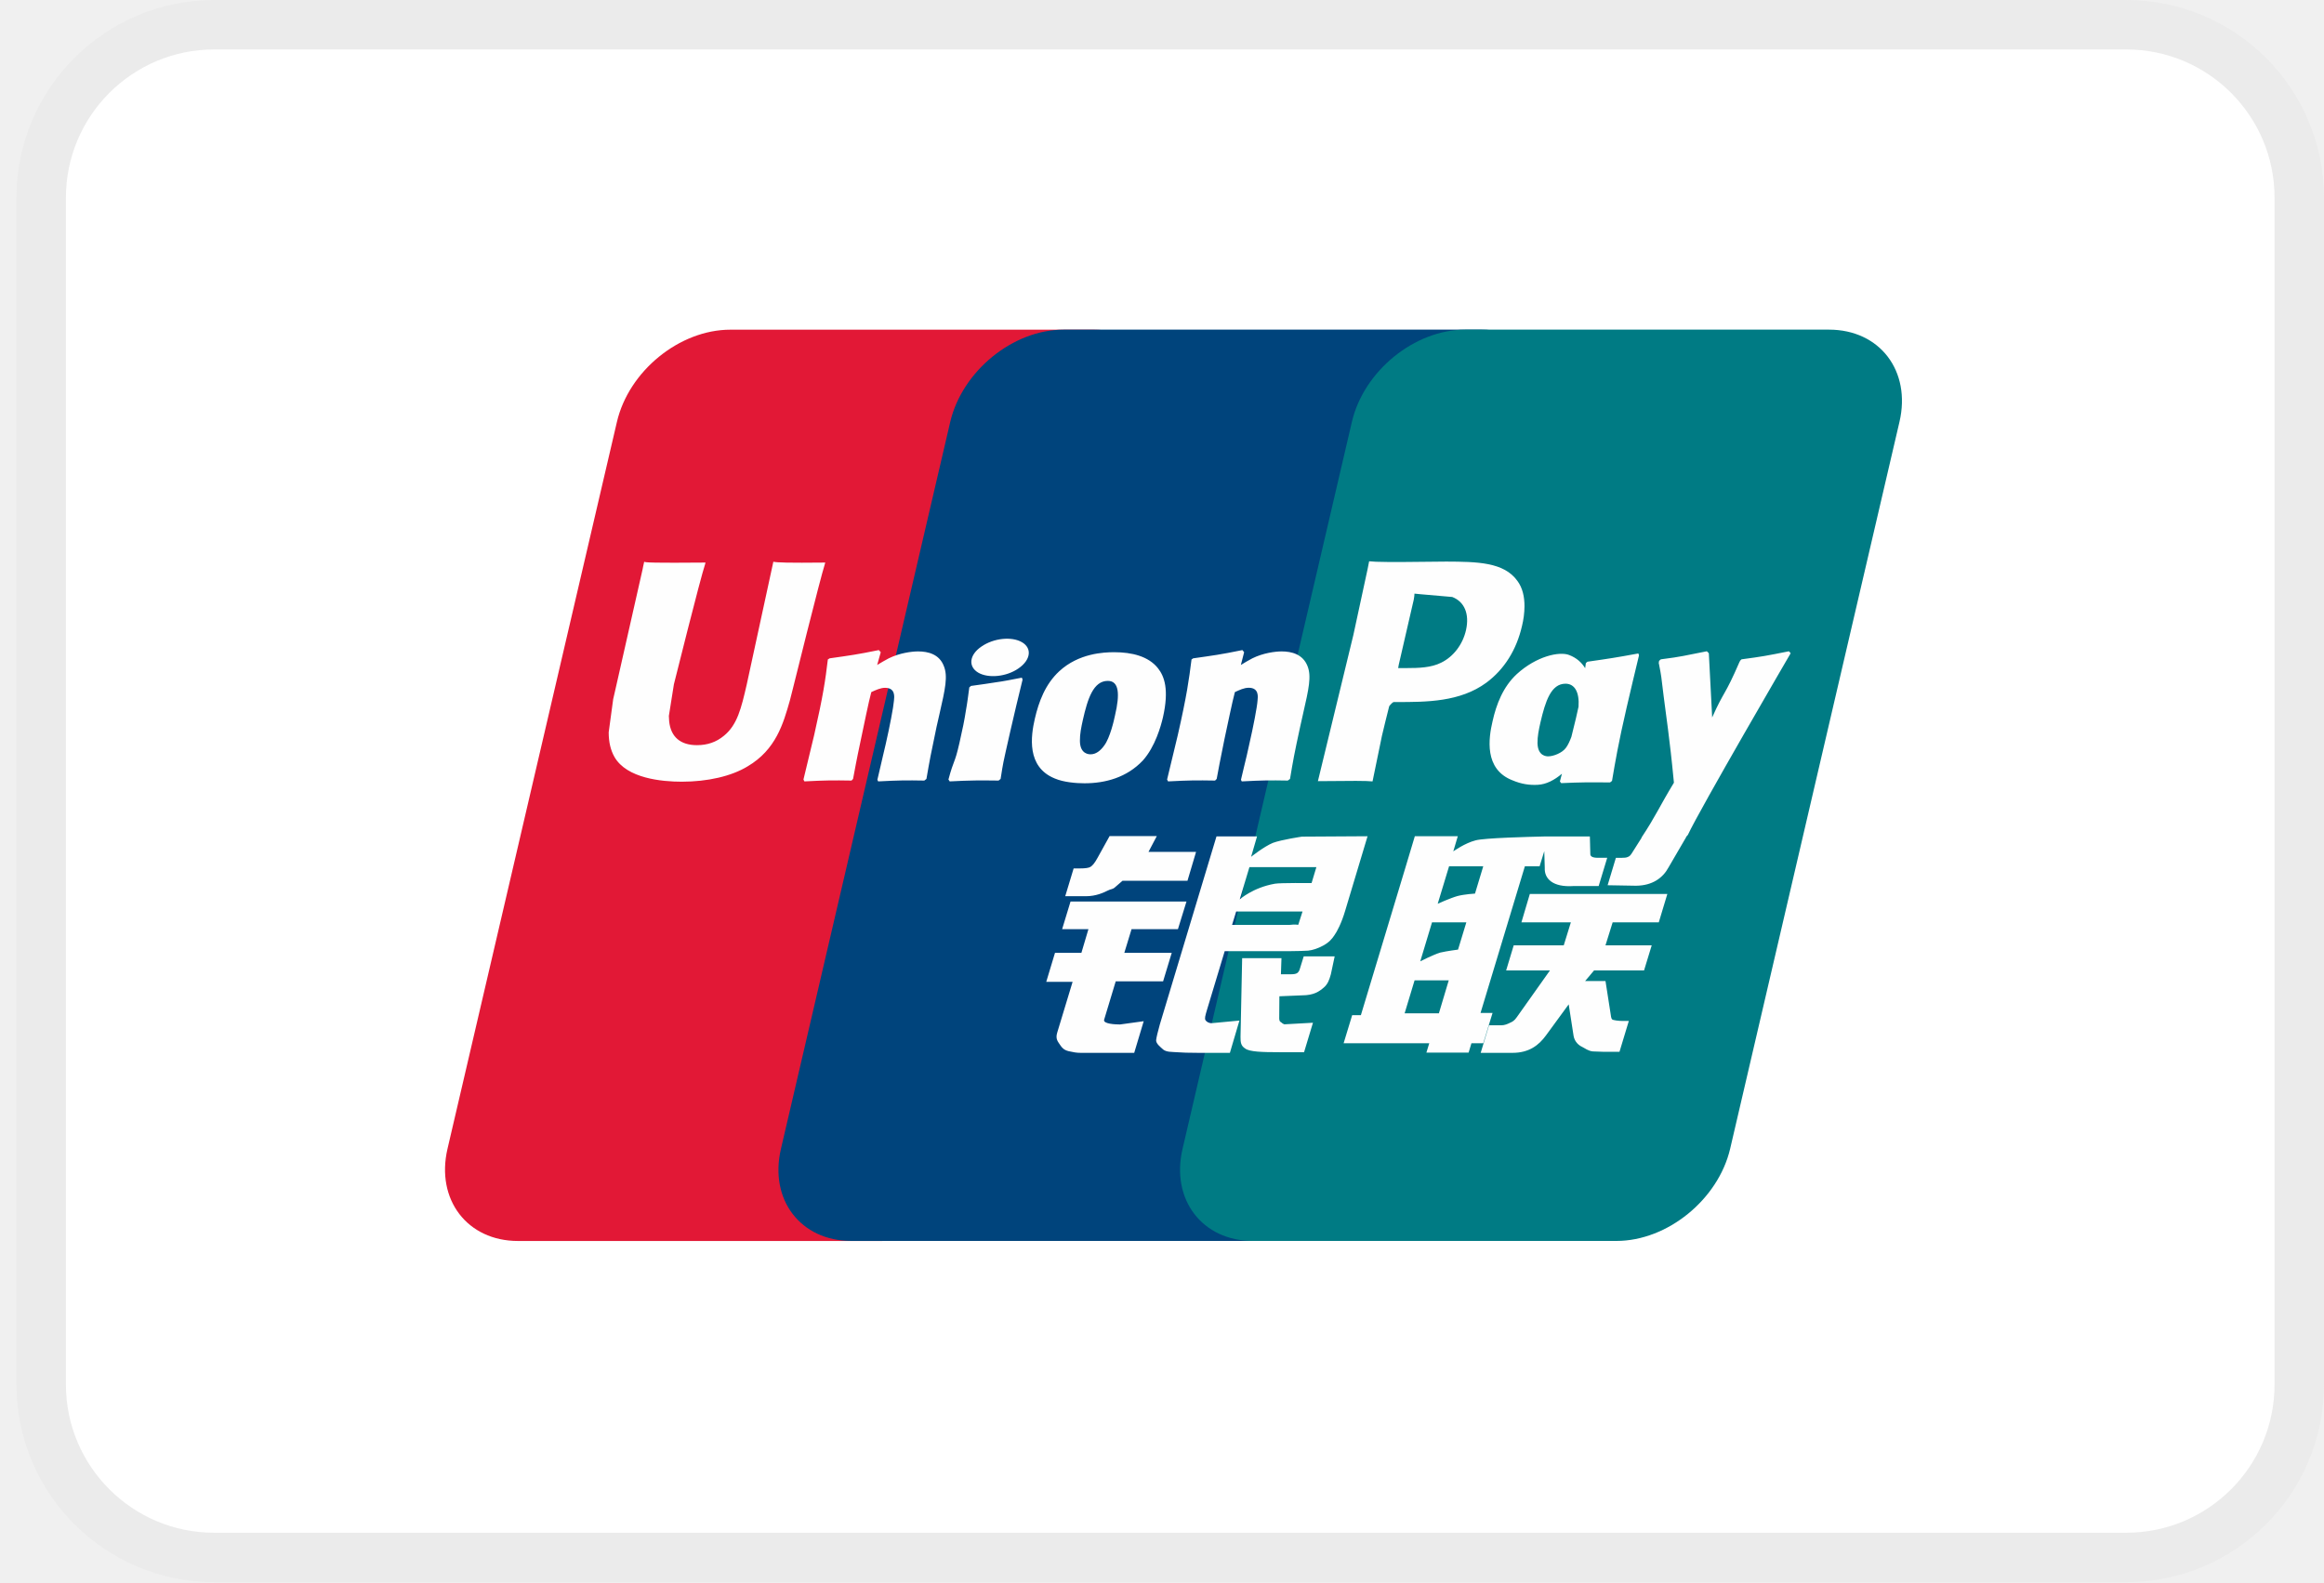
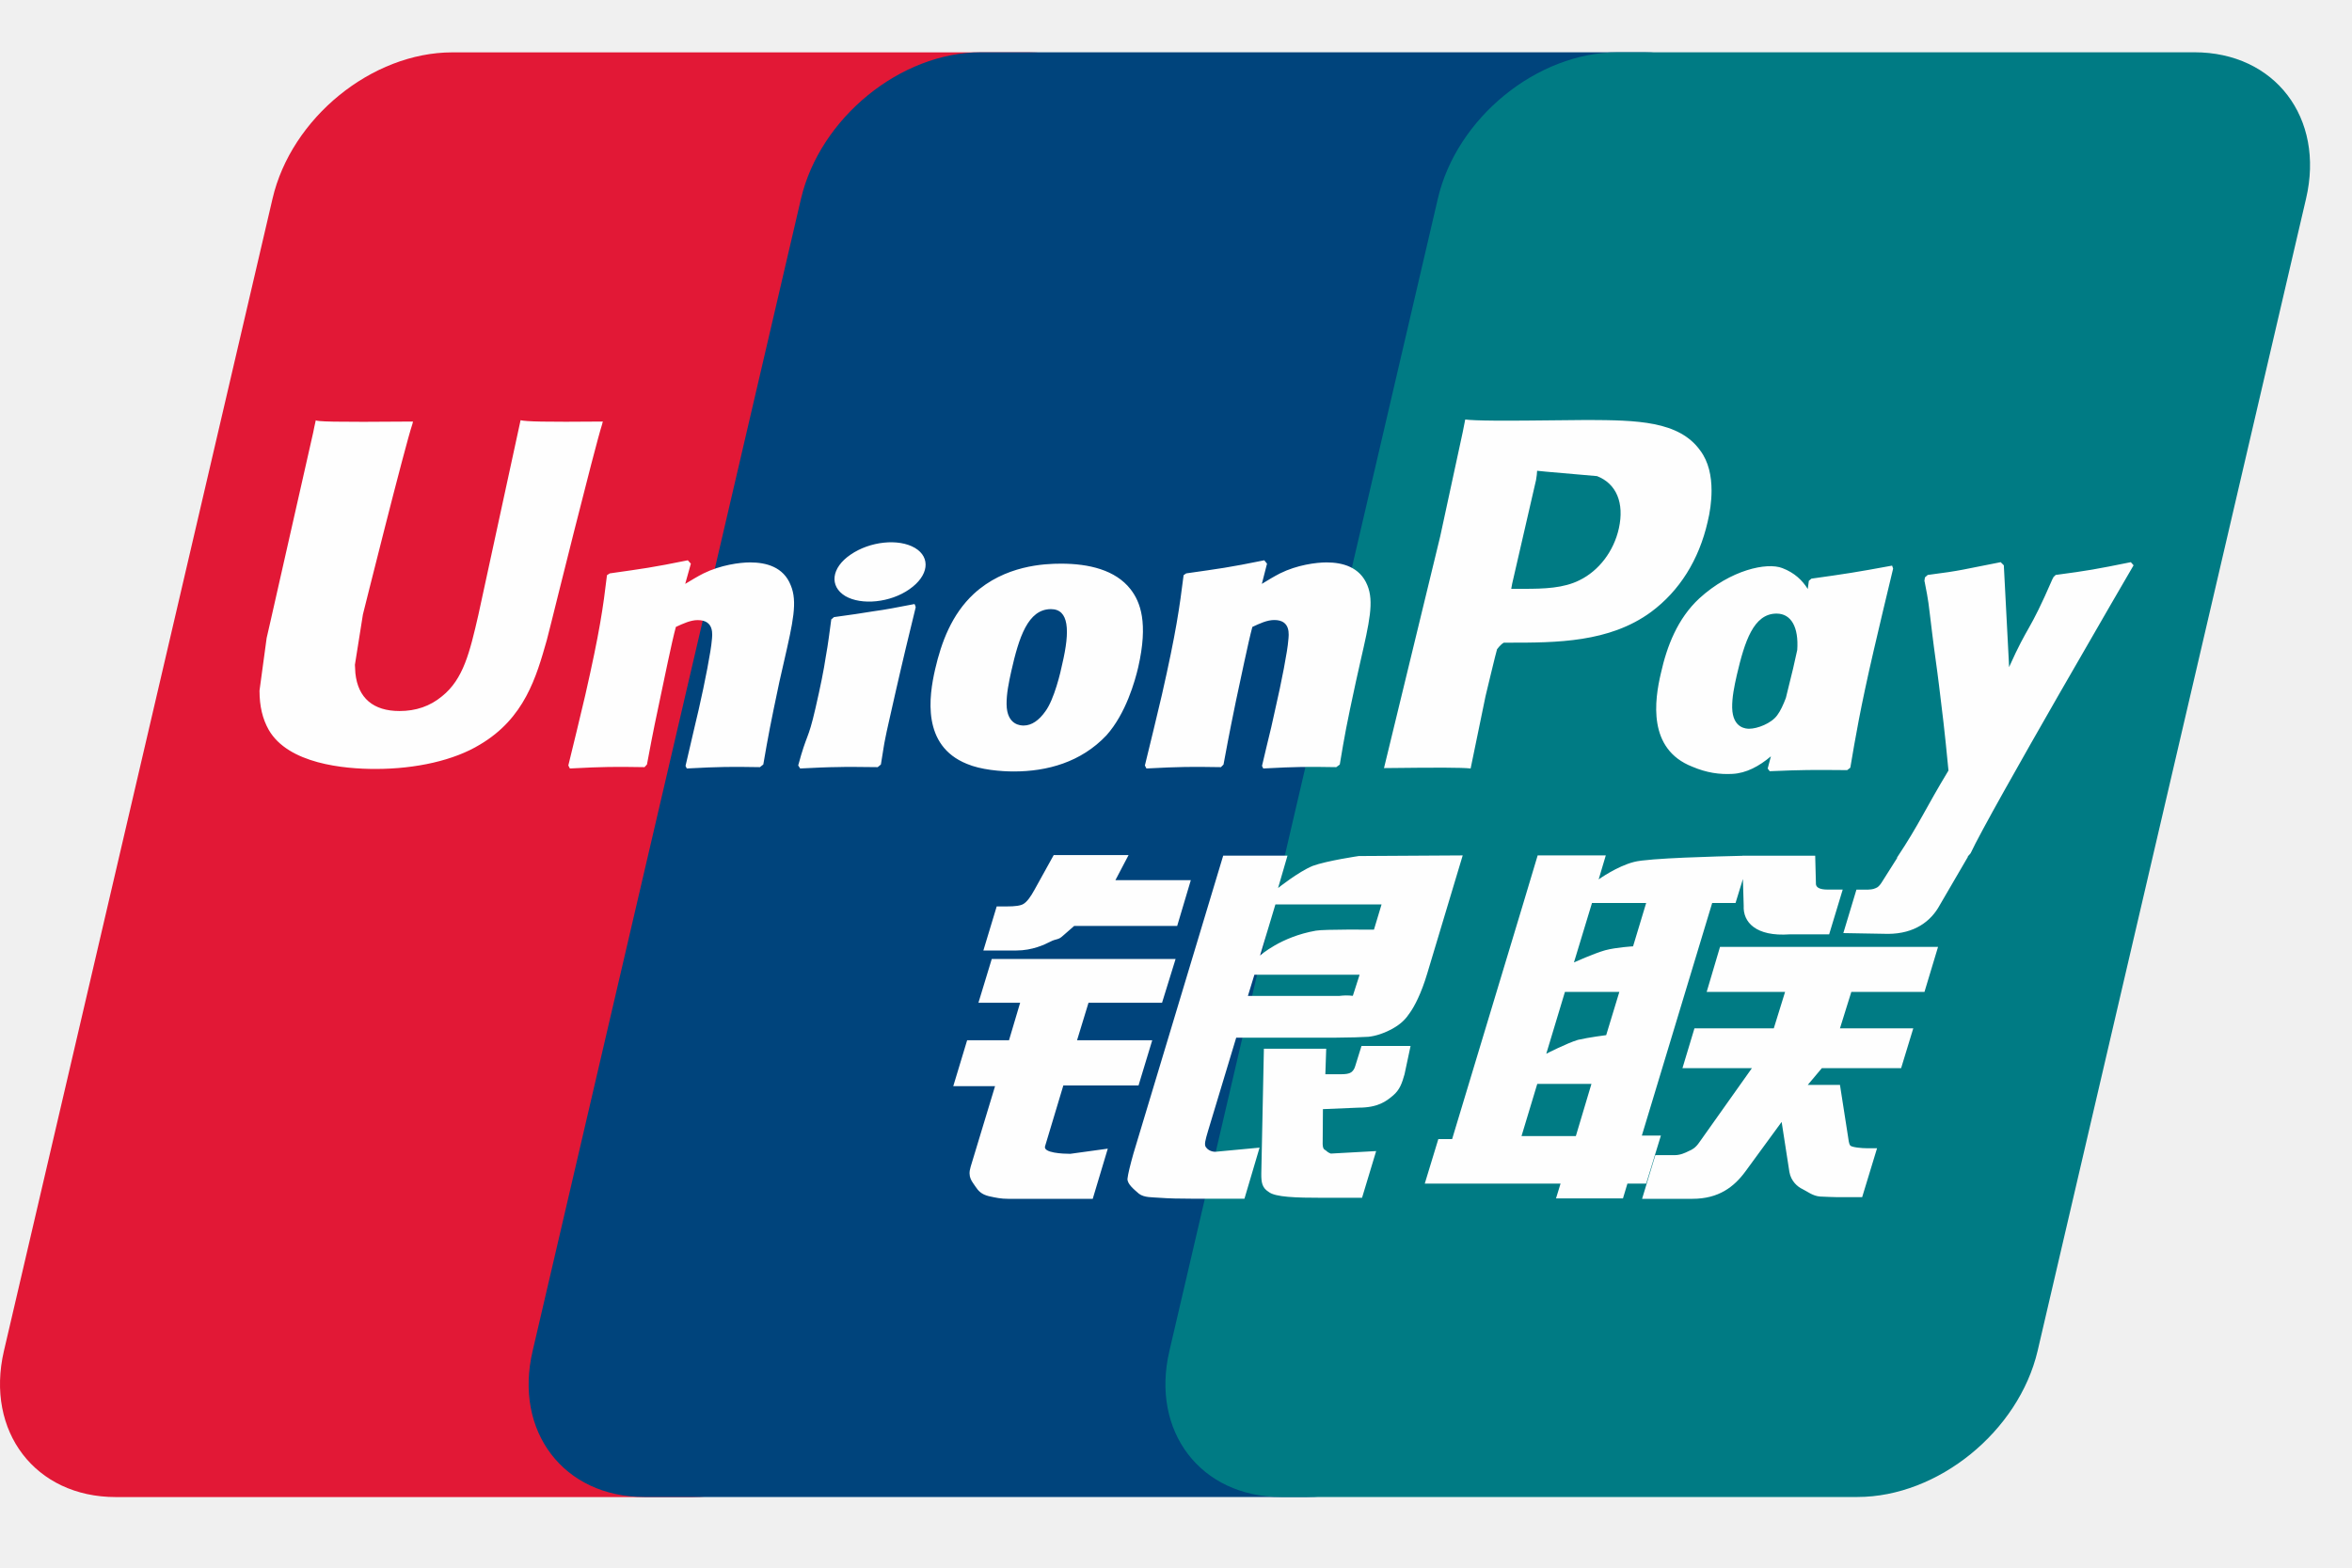
- <svg xmlns="http://www.w3.org/2000/svg" width="47" height="32" viewBox="0 0 47 32" fill="none">
-   <rect x="0.833" y="0.5" width="45.667" height="31" rx="3.5" fill="white" stroke="#EBEBEB" />
-   <path d="M14.77 6.668H22.125C23.151 6.668 23.79 7.505 23.55 8.535L20.126 23.235C19.885 24.262 18.857 25.099 17.83 25.099H10.476C9.451 25.099 8.811 24.262 9.05 23.235L12.476 8.535C12.715 7.505 13.742 6.668 14.77 6.668Z" fill="#E21836" />
-   <path d="M21.512 6.667H29.97C30.996 6.667 30.533 7.504 30.292 8.534L26.868 23.234C26.628 24.26 26.703 25.098 25.674 25.098H17.217C16.189 25.098 15.552 24.26 15.794 23.234L19.217 8.534C19.46 7.504 20.485 6.667 21.512 6.667Z" fill="#00447C" />
-   <path d="M29.634 6.667H36.989C38.017 6.667 38.655 7.504 38.414 8.534L34.99 23.234C34.749 24.26 33.72 25.098 32.692 25.098H25.341C24.313 25.098 23.675 24.26 23.916 23.234L27.34 8.534C27.579 7.504 28.606 6.667 29.634 6.667Z" fill="#007B84" />
-   <path d="M16.691 11.378C15.934 11.386 15.711 11.378 15.64 11.361C15.612 11.491 15.102 13.845 15.101 13.847C14.991 14.324 14.911 14.663 14.639 14.882C14.485 15.01 14.305 15.071 14.096 15.071C13.761 15.071 13.566 14.905 13.533 14.589L13.527 14.48C13.527 14.48 13.629 13.842 13.629 13.839C13.629 13.839 14.164 11.694 14.26 11.41C14.265 11.394 14.267 11.386 14.268 11.378C13.225 11.387 13.04 11.378 13.028 11.361C13.021 11.384 12.995 11.517 12.995 11.517L12.448 13.935L12.401 14.14L12.31 14.811C12.31 15.01 12.349 15.172 12.427 15.31C12.676 15.745 13.387 15.81 13.789 15.81C14.307 15.81 14.793 15.7 15.121 15.499C15.692 15.162 15.841 14.636 15.974 14.168L16.035 13.928C16.035 13.928 16.587 11.7 16.681 11.41C16.684 11.394 16.686 11.386 16.691 11.378ZM18.568 13.175C18.435 13.175 18.192 13.207 17.974 13.315C17.894 13.355 17.82 13.402 17.74 13.449L17.812 13.191L17.773 13.148C17.31 13.242 17.206 13.254 16.778 13.315L16.742 13.338C16.693 13.75 16.649 14.06 16.465 14.869C16.395 15.167 16.322 15.469 16.249 15.766L16.268 15.804C16.707 15.781 16.84 15.781 17.221 15.787L17.252 15.754C17.3 15.506 17.306 15.447 17.413 14.945C17.464 14.707 17.569 14.184 17.621 13.998C17.716 13.954 17.81 13.911 17.899 13.911C18.113 13.911 18.087 14.097 18.079 14.171C18.07 14.296 17.992 14.703 17.912 15.052L17.859 15.277C17.822 15.444 17.781 15.606 17.744 15.771L17.76 15.804C18.192 15.781 18.324 15.781 18.693 15.787L18.736 15.754C18.803 15.366 18.822 15.263 18.941 14.699L19 14.44C19.116 13.933 19.174 13.676 19.086 13.466C18.994 13.232 18.772 13.175 18.568 13.175ZM20.665 13.706C20.436 13.75 20.289 13.78 20.144 13.799C19.999 13.822 19.858 13.843 19.637 13.873L19.619 13.889L19.603 13.902C19.58 14.067 19.564 14.21 19.533 14.378C19.507 14.552 19.467 14.749 19.402 15.033C19.352 15.25 19.326 15.326 19.297 15.402C19.269 15.478 19.238 15.553 19.181 15.766L19.195 15.786L19.206 15.804C19.413 15.794 19.549 15.787 19.688 15.786C19.828 15.781 19.972 15.786 20.195 15.787L20.215 15.771L20.236 15.754C20.268 15.561 20.273 15.509 20.293 15.415C20.312 15.315 20.346 15.175 20.429 14.803C20.468 14.628 20.511 14.453 20.552 14.275C20.594 14.097 20.638 13.922 20.68 13.747L20.674 13.726L20.665 13.706ZM20.67 12.99C20.461 12.867 20.095 12.906 19.849 13.076C19.603 13.243 19.575 13.48 19.783 13.604C19.988 13.724 20.356 13.689 20.6 13.517C20.845 13.347 20.876 13.112 20.67 12.99ZM21.932 15.842C22.354 15.842 22.787 15.726 23.113 15.381C23.363 15.101 23.478 14.684 23.518 14.513C23.648 13.944 23.547 13.679 23.42 13.517C23.227 13.271 22.887 13.191 22.534 13.191C22.322 13.191 21.816 13.212 21.422 13.576C21.138 13.839 21.007 14.195 20.928 14.537C20.848 14.885 20.756 15.512 21.332 15.745C21.51 15.822 21.767 15.842 21.932 15.842ZM21.899 14.563C21.996 14.133 22.111 13.771 22.404 13.771C22.634 13.771 22.651 14.04 22.549 14.472C22.53 14.568 22.447 14.925 22.333 15.076C22.254 15.188 22.16 15.256 22.057 15.256C22.026 15.256 21.842 15.256 21.84 14.984C21.838 14.85 21.866 14.712 21.899 14.563ZM24.573 15.787L24.606 15.754C24.653 15.506 24.661 15.447 24.764 14.945C24.816 14.707 24.923 14.184 24.974 13.998C25.069 13.954 25.161 13.91 25.254 13.91C25.466 13.91 25.44 14.097 25.432 14.171C25.424 14.296 25.346 14.702 25.265 15.052L25.215 15.277C25.176 15.444 25.134 15.606 25.097 15.771L25.113 15.804C25.547 15.781 25.673 15.781 26.044 15.787L26.089 15.754C26.154 15.366 26.172 15.263 26.294 14.699L26.352 14.44C26.468 13.933 26.527 13.676 26.441 13.467C26.346 13.232 26.122 13.175 25.921 13.175C25.788 13.175 25.544 13.207 25.327 13.315C25.249 13.355 25.171 13.402 25.095 13.449L25.161 13.191L25.126 13.148C24.663 13.242 24.557 13.254 24.13 13.315L24.097 13.338C24.045 13.75 24.003 14.06 23.819 14.869C23.749 15.167 23.676 15.469 23.603 15.766L23.623 15.804C24.062 15.781 24.193 15.781 24.573 15.787ZM27.758 15.804C27.785 15.671 27.947 14.882 27.948 14.882C27.948 14.882 28.086 14.304 28.095 14.283C28.095 14.283 28.138 14.223 28.181 14.199H28.245C28.847 14.199 29.527 14.199 30.06 13.807C30.423 13.538 30.671 13.141 30.781 12.658C30.81 12.54 30.831 12.399 30.831 12.259C30.831 12.074 30.794 11.891 30.687 11.748C30.415 11.368 29.874 11.361 29.249 11.358C29.247 11.358 28.941 11.361 28.941 11.361C28.142 11.371 27.821 11.368 27.689 11.352C27.678 11.41 27.657 11.514 27.657 11.514C27.657 11.514 27.37 12.841 27.37 12.843C27.37 12.843 26.685 15.666 26.653 15.799C27.351 15.791 27.637 15.791 27.758 15.804ZM28.288 13.445C28.288 13.445 28.593 12.121 28.592 12.126L28.602 12.058L28.606 12.006L28.727 12.018C28.727 12.018 29.356 12.072 29.37 12.074C29.618 12.17 29.72 12.417 29.649 12.74C29.584 13.034 29.393 13.282 29.147 13.402C28.945 13.504 28.697 13.512 28.441 13.512H28.276L28.288 13.445ZM30.185 14.588C30.104 14.931 30.012 15.557 30.585 15.781C30.768 15.859 30.932 15.882 31.098 15.873C31.274 15.864 31.437 15.776 31.588 15.649C31.575 15.701 31.561 15.753 31.547 15.805L31.573 15.839C31.986 15.821 32.114 15.821 32.561 15.825L32.601 15.794C32.666 15.41 32.728 15.038 32.898 14.304C32.98 13.953 33.062 13.604 33.147 13.254L33.134 13.216C32.673 13.301 32.549 13.32 32.105 13.383L32.072 13.41C32.067 13.446 32.063 13.48 32.058 13.514C31.989 13.403 31.889 13.307 31.735 13.248C31.538 13.17 31.074 13.27 30.676 13.633C30.396 13.892 30.261 14.247 30.185 14.588ZM31.154 14.609C31.253 14.186 31.366 13.828 31.66 13.828C31.846 13.828 31.944 13.999 31.924 14.292C31.908 14.365 31.891 14.442 31.871 14.529C31.841 14.655 31.809 14.779 31.779 14.904C31.747 14.989 31.71 15.07 31.67 15.123C31.594 15.23 31.414 15.297 31.311 15.297C31.281 15.297 31.1 15.297 31.094 15.03C31.092 14.896 31.12 14.759 31.154 14.609ZM36.214 13.212L36.179 13.172C35.722 13.264 35.639 13.279 35.22 13.335L35.189 13.366C35.188 13.371 35.187 13.379 35.184 13.386L35.183 13.379C34.871 14.1 34.88 13.944 34.626 14.511C34.624 14.485 34.624 14.469 34.623 14.442L34.559 13.212L34.519 13.172C34.041 13.264 34.03 13.279 33.588 13.335L33.553 13.366C33.549 13.381 33.549 13.397 33.546 13.415L33.549 13.421C33.604 13.703 33.591 13.64 33.646 14.085C33.672 14.304 33.706 14.524 33.732 14.74C33.776 15.101 33.8 15.279 33.853 15.83C33.555 16.322 33.484 16.508 33.197 16.94L33.199 16.945L32.997 17.264C32.974 17.298 32.953 17.321 32.923 17.331C32.891 17.347 32.849 17.35 32.791 17.35H32.679L32.512 17.904L33.084 17.914C33.419 17.912 33.63 17.755 33.743 17.545L34.102 16.929H34.097L34.135 16.886C34.376 16.366 36.214 13.212 36.214 13.212ZM30.185 20.487H29.942L30.839 17.52H31.137L31.231 17.215L31.241 17.554C31.23 17.765 31.395 17.951 31.829 17.92H32.331L32.504 17.349H32.315C32.206 17.349 32.156 17.321 32.162 17.262L32.153 16.917H31.223V16.918C30.923 16.925 30.025 16.947 29.843 16.996C29.623 17.052 29.391 17.219 29.391 17.219L29.482 16.913H28.613L28.431 17.52L27.522 20.532H27.346L27.173 21.1H28.905L28.847 21.289H29.701L29.758 21.1H29.997L30.185 20.487ZM29.474 18.123C29.335 18.162 29.076 18.278 29.076 18.278L29.306 17.52H29.997L29.83 18.073C29.83 18.073 29.617 18.085 29.474 18.123ZM29.487 19.206C29.487 19.206 29.27 19.233 29.127 19.266C28.987 19.308 28.723 19.443 28.723 19.443L28.961 18.654H29.655L29.487 19.206ZM29.1 20.494H28.407L28.608 19.828H29.299L29.1 20.494ZM30.769 18.654H31.769L31.625 19.119H30.613L30.46 19.627H31.346L30.676 20.572C30.629 20.641 30.587 20.666 30.54 20.685C30.493 20.709 30.431 20.737 30.36 20.737H30.114L29.945 21.294H30.588C30.922 21.294 31.119 21.142 31.265 20.942L31.725 20.313L31.824 20.952C31.845 21.072 31.931 21.142 31.989 21.169C32.054 21.201 32.12 21.257 32.214 21.265C32.315 21.269 32.388 21.273 32.436 21.273H32.752L32.941 20.649H32.817C32.745 20.649 32.622 20.637 32.601 20.615C32.58 20.588 32.58 20.546 32.569 20.482L32.469 19.841H32.058L32.238 19.627H33.249L33.404 19.119H32.469L32.614 18.654H33.547L33.72 18.08H30.939L30.769 18.654ZM22.33 20.623L22.564 19.848H23.522L23.697 19.271H22.738L22.884 18.793H23.822L23.995 18.234H21.65L21.48 18.793H22.012L21.87 19.271H21.336L21.159 19.858H21.692L21.381 20.884C21.339 21.02 21.401 21.072 21.44 21.135C21.48 21.196 21.52 21.237 21.611 21.26C21.705 21.281 21.769 21.294 21.857 21.294H22.938L23.13 20.654L22.651 20.72C22.558 20.72 22.302 20.709 22.33 20.623ZM22.44 16.91L22.197 17.349C22.145 17.444 22.099 17.504 22.056 17.531C22.019 17.555 21.946 17.564 21.839 17.564H21.713L21.543 18.126H21.964C22.166 18.126 22.322 18.052 22.396 18.015C22.476 17.972 22.497 17.996 22.559 17.937L22.701 17.814H24.015L24.189 17.229H23.227L23.395 16.91H22.44ZM24.381 20.635C24.358 20.602 24.374 20.546 24.409 20.427L24.768 19.238H26.046C26.232 19.236 26.366 19.233 26.454 19.227C26.548 19.217 26.65 19.184 26.761 19.124C26.876 19.061 26.935 18.994 26.985 18.918C27.04 18.841 27.129 18.675 27.205 18.418L27.657 16.913L26.331 16.921C26.331 16.921 25.922 16.981 25.743 17.047C25.561 17.122 25.302 17.329 25.302 17.329L25.422 16.916H24.602L23.456 20.72C23.415 20.868 23.388 20.975 23.381 21.039C23.379 21.109 23.469 21.177 23.527 21.229C23.596 21.281 23.697 21.273 23.794 21.281C23.897 21.289 24.042 21.294 24.243 21.294H24.873L25.066 20.641L24.503 20.694C24.442 20.694 24.399 20.662 24.381 20.635ZM25 18.435H26.342L26.256 18.703C26.244 18.709 26.216 18.689 26.079 18.706H24.917L25 18.435ZM25.268 17.538H26.622L26.525 17.86C26.525 17.86 25.887 17.854 25.785 17.873C25.335 17.951 25.072 18.191 25.072 18.191L25.268 17.538ZM26.287 19.598C26.276 19.638 26.258 19.663 26.233 19.681C26.206 19.699 26.162 19.705 26.096 19.705H25.905L25.916 19.379H25.121L25.088 20.971C25.087 21.086 25.098 21.153 25.182 21.206C25.266 21.273 25.525 21.281 25.874 21.281H26.373L26.553 20.685L26.119 20.709L25.974 20.717C25.955 20.709 25.936 20.701 25.915 20.68C25.896 20.662 25.866 20.673 25.871 20.558L25.874 20.15L26.329 20.131C26.575 20.131 26.68 20.051 26.77 19.975C26.855 19.902 26.883 19.818 26.915 19.705L26.992 19.343H26.366L26.287 19.598Z" fill="#FEFEFE" />
+ <svg xmlns="http://www.w3.org/2000/svg" width="30" height="20" viewBox="0 0 30 20" fill="none">
+   <path d="M5.77 0.668H13.125C14.151 0.668 14.79 1.505 14.55 2.535L11.126 17.235C10.885 18.262 9.857 19.099 8.83 19.099H1.476C0.451 19.099 -0.189 18.262 0.05 17.235L3.476 2.535C3.715 1.505 4.743 0.668 5.77 0.668Z" fill="#E21836" />
+   <path d="M12.512 0.667H20.97C21.996 0.667 21.533 1.504 21.292 2.534L17.868 17.234C17.628 18.26 17.703 19.098 16.674 19.098H8.217C7.189 19.098 6.552 18.26 6.794 17.234L10.217 2.534C10.46 1.504 11.485 0.667 12.512 0.667Z" fill="#00447C" />
+   <path d="M20.634 0.667H27.989C29.017 0.667 29.655 1.504 29.414 2.534L25.99 17.234C25.749 18.26 24.72 19.098 23.692 19.098H16.341C15.313 19.098 14.675 18.26 14.916 17.234L18.34 2.534C18.579 1.504 19.606 0.667 20.634 0.667Z" fill="#007B84" />
+   <path d="M7.691 5.378C6.934 5.385 6.711 5.378 6.64 5.361C6.612 5.491 6.102 7.845 6.101 7.847C5.991 8.324 5.911 8.663 5.639 8.882C5.485 9.01 5.305 9.071 5.096 9.071C4.761 9.071 4.566 8.905 4.533 8.589L4.527 8.481C4.527 8.481 4.629 7.843 4.629 7.839C4.629 7.839 5.164 5.694 5.26 5.41C5.265 5.394 5.267 5.385 5.268 5.378C4.225 5.387 4.041 5.378 4.028 5.361C4.021 5.384 3.995 5.517 3.995 5.517L3.448 7.935L3.401 8.14L3.31 8.811C3.31 9.01 3.349 9.172 3.427 9.31C3.676 9.745 4.387 9.81 4.789 9.81C5.307 9.81 5.793 9.7 6.122 9.499C6.692 9.162 6.841 8.636 6.974 8.168L7.035 7.928C7.035 7.928 7.587 5.7 7.681 5.41C7.684 5.394 7.686 5.385 7.691 5.378ZM9.568 7.175C9.435 7.175 9.192 7.208 8.974 7.315C8.894 7.355 8.819 7.402 8.74 7.449L8.812 7.191L8.773 7.148C8.31 7.242 8.206 7.254 7.778 7.315L7.742 7.338C7.693 7.75 7.649 8.06 7.465 8.869C7.395 9.167 7.322 9.468 7.249 9.766L7.269 9.804C7.707 9.781 7.84 9.781 8.221 9.787L8.252 9.753C8.3 9.506 8.306 9.447 8.413 8.945C8.464 8.707 8.569 8.184 8.621 7.998C8.716 7.954 8.81 7.911 8.899 7.911C9.113 7.911 9.087 8.097 9.079 8.171C9.07 8.296 8.992 8.703 8.912 9.052L8.859 9.277C8.822 9.444 8.781 9.606 8.744 9.771L8.76 9.804C9.192 9.781 9.324 9.781 9.693 9.787L9.736 9.753C9.803 9.366 9.822 9.263 9.941 8.699L10 8.44C10.116 7.933 10.174 7.676 10.086 7.467C9.994 7.232 9.772 7.175 9.568 7.175ZM11.665 7.706C11.436 7.75 11.289 7.779 11.144 7.798C10.999 7.822 10.858 7.843 10.637 7.873L10.619 7.889L10.603 7.902C10.58 8.067 10.564 8.21 10.533 8.378C10.507 8.552 10.467 8.749 10.402 9.033C10.352 9.25 10.326 9.326 10.297 9.402C10.269 9.478 10.238 9.553 10.181 9.766L10.195 9.786L10.206 9.804C10.413 9.794 10.549 9.787 10.688 9.786C10.828 9.781 10.972 9.786 11.195 9.787L11.215 9.771L11.236 9.753C11.268 9.561 11.273 9.509 11.293 9.415C11.312 9.314 11.346 9.175 11.429 8.803C11.468 8.628 11.511 8.453 11.552 8.275C11.594 8.097 11.638 7.922 11.68 7.747L11.674 7.726L11.665 7.706ZM11.67 6.99C11.461 6.867 11.095 6.906 10.849 7.076C10.603 7.243 10.575 7.48 10.783 7.605C10.988 7.724 11.356 7.689 11.6 7.517C11.845 7.347 11.876 7.112 11.67 6.99ZM12.932 9.842C13.354 9.842 13.787 9.726 14.113 9.381C14.363 9.101 14.478 8.684 14.518 8.513C14.648 7.944 14.546 7.679 14.42 7.517C14.227 7.27 13.887 7.191 13.534 7.191C13.322 7.191 12.816 7.212 12.421 7.576C12.138 7.839 12.007 8.195 11.928 8.537C11.848 8.885 11.756 9.512 12.332 9.745C12.51 9.821 12.767 9.842 12.932 9.842ZM12.899 8.563C12.996 8.133 13.111 7.771 13.405 7.771C13.634 7.771 13.651 8.04 13.549 8.472C13.53 8.568 13.447 8.924 13.333 9.076C13.254 9.188 13.16 9.256 13.057 9.256C13.026 9.256 12.842 9.256 12.839 8.984C12.838 8.85 12.866 8.712 12.899 8.563ZM15.573 9.787L15.606 9.754C15.653 9.506 15.661 9.447 15.764 8.945C15.816 8.707 15.923 8.184 15.974 7.998C16.069 7.954 16.161 7.91 16.254 7.91C16.466 7.91 16.44 8.097 16.432 8.171C16.424 8.296 16.346 8.702 16.265 9.052L16.215 9.277C16.176 9.444 16.134 9.606 16.097 9.771L16.113 9.804C16.547 9.781 16.673 9.781 17.044 9.787L17.089 9.754C17.154 9.366 17.172 9.263 17.294 8.699L17.352 8.44C17.468 7.933 17.527 7.676 17.441 7.467C17.346 7.232 17.122 7.175 16.921 7.175C16.788 7.175 16.544 7.207 16.327 7.315C16.249 7.355 16.171 7.402 16.095 7.449L16.161 7.191L16.126 7.148C15.663 7.242 15.557 7.254 15.13 7.315L15.097 7.338C15.045 7.75 15.003 8.06 14.819 8.869C14.749 9.167 14.676 9.469 14.603 9.766L14.623 9.804C15.062 9.781 15.193 9.781 15.573 9.787ZM18.758 9.804C18.785 9.671 18.947 8.882 18.948 8.882C18.948 8.882 19.086 8.304 19.095 8.283C19.095 8.283 19.138 8.223 19.181 8.199H19.245C19.847 8.199 20.527 8.199 21.06 7.807C21.423 7.538 21.671 7.141 21.781 6.658C21.81 6.54 21.831 6.399 21.831 6.259C21.831 6.074 21.794 5.891 21.687 5.748C21.415 5.368 20.874 5.361 20.249 5.358C20.247 5.358 19.941 5.361 19.941 5.361C19.142 5.371 18.821 5.368 18.689 5.352C18.678 5.41 18.657 5.514 18.657 5.514C18.657 5.514 18.37 6.841 18.37 6.843C18.37 6.843 17.685 9.666 17.653 9.799C18.351 9.791 18.637 9.791 18.758 9.804ZM19.288 7.446C19.288 7.446 19.593 6.121 19.592 6.126L19.602 6.058L19.606 6.006L19.727 6.018C19.727 6.018 20.356 6.072 20.37 6.074C20.618 6.17 20.72 6.417 20.649 6.74C20.584 7.034 20.393 7.282 20.147 7.402C19.945 7.504 19.697 7.512 19.441 7.512H19.276L19.288 7.446ZM21.185 8.588C21.104 8.931 21.012 9.557 21.585 9.781C21.768 9.859 21.932 9.882 22.098 9.873C22.274 9.864 22.437 9.776 22.588 9.649C22.575 9.701 22.561 9.753 22.547 9.805L22.573 9.839C22.986 9.821 23.114 9.821 23.561 9.825L23.601 9.794C23.666 9.41 23.728 9.038 23.898 8.304C23.98 7.953 24.062 7.604 24.147 7.254L24.134 7.216C23.673 7.301 23.549 7.32 23.105 7.382L23.072 7.41C23.067 7.446 23.063 7.48 23.058 7.514C22.989 7.403 22.889 7.307 22.735 7.248C22.538 7.17 22.074 7.27 21.676 7.633C21.396 7.892 21.261 8.247 21.185 8.588ZM22.154 8.609C22.253 8.186 22.366 7.828 22.66 7.828C22.846 7.828 22.944 7.999 22.924 8.292C22.908 8.365 22.891 8.442 22.871 8.529C22.841 8.654 22.809 8.779 22.779 8.904C22.747 8.989 22.71 9.07 22.67 9.123C22.594 9.23 22.414 9.297 22.311 9.297C22.281 9.297 22.1 9.297 22.094 9.029C22.092 8.896 22.12 8.759 22.154 8.609ZM27.214 7.212L27.179 7.172C26.722 7.264 26.64 7.279 26.22 7.335L26.189 7.366C26.188 7.371 26.186 7.379 26.184 7.386L26.183 7.379C25.871 8.099 25.88 7.944 25.626 8.511C25.624 8.485 25.624 8.469 25.623 8.442L25.559 7.212L25.519 7.172C25.041 7.264 25.03 7.279 24.588 7.335L24.553 7.366C24.549 7.381 24.549 7.397 24.546 7.415L24.549 7.421C24.604 7.703 24.591 7.64 24.646 8.086C24.672 8.304 24.706 8.524 24.732 8.74C24.776 9.101 24.8 9.279 24.853 9.83C24.555 10.322 24.484 10.508 24.197 10.94L24.199 10.945L23.997 11.264C23.974 11.298 23.953 11.321 23.923 11.331C23.891 11.347 23.849 11.35 23.791 11.35H23.679L23.512 11.904L24.084 11.914C24.419 11.912 24.63 11.755 24.743 11.545L25.102 10.929H25.097L25.135 10.886C25.376 10.366 27.214 7.212 27.214 7.212ZM21.185 14.487H20.942L21.839 11.52H22.137L22.231 11.214L22.241 11.554C22.23 11.764 22.395 11.951 22.829 11.92H23.331L23.504 11.349H23.315C23.206 11.349 23.156 11.321 23.162 11.262L23.153 10.917H22.223V10.918C21.923 10.925 21.025 10.947 20.843 10.996C20.623 11.052 20.391 11.219 20.391 11.219L20.482 10.913H19.613L19.431 11.52L18.522 14.532H18.346L18.173 15.1H19.905L19.847 15.289H20.701L20.758 15.1H20.997L21.185 14.487ZM20.474 12.123C20.335 12.162 20.076 12.278 20.076 12.278L20.306 11.52H20.997L20.83 12.073C20.83 12.073 20.617 12.085 20.474 12.123ZM20.487 13.206C20.487 13.206 20.27 13.233 20.127 13.266C19.987 13.308 19.723 13.443 19.723 13.443L19.961 12.654H20.655L20.487 13.206ZM20.1 14.494H19.407L19.608 13.828H20.299L20.1 14.494ZM21.769 12.654H22.769L22.625 13.119H21.613L21.46 13.627H22.346L21.676 14.572C21.629 14.641 21.587 14.666 21.54 14.685C21.493 14.709 21.431 14.737 21.36 14.737H21.114L20.945 15.294H21.588C21.922 15.294 22.119 15.142 22.265 14.942L22.725 14.313L22.824 14.952C22.845 15.072 22.931 15.142 22.989 15.169C23.054 15.201 23.12 15.257 23.214 15.265C23.315 15.269 23.388 15.273 23.436 15.273H23.752L23.942 14.649H23.817C23.745 14.649 23.622 14.637 23.601 14.615C23.58 14.588 23.58 14.546 23.569 14.482L23.469 13.841H23.058L23.238 13.627H24.249L24.404 13.119H23.469L23.614 12.654H24.547L24.72 12.08H21.939L21.769 12.654ZM13.33 14.623L13.563 13.848H14.522L14.697 13.271H13.738L13.884 12.793H14.822L14.995 12.234H12.65L12.48 12.793H13.012L12.87 13.271H12.336L12.159 13.857H12.692L12.381 14.884C12.339 15.02 12.4 15.072 12.44 15.135C12.48 15.196 12.52 15.237 12.611 15.26C12.705 15.281 12.769 15.294 12.857 15.294H13.938L14.13 14.654L13.651 14.72C13.559 14.72 13.302 14.709 13.33 14.623ZM13.44 10.909L13.197 11.348C13.145 11.444 13.099 11.504 13.056 11.531C13.019 11.555 12.946 11.564 12.839 11.564H12.713L12.543 12.126H12.964C13.166 12.126 13.322 12.052 13.396 12.014C13.476 11.972 13.497 11.996 13.559 11.937L13.701 11.813H15.015L15.189 11.229H14.227L14.395 10.909H13.44ZM15.381 14.635C15.358 14.602 15.374 14.546 15.409 14.427L15.768 13.238H17.046C17.232 13.236 17.366 13.233 17.454 13.227C17.548 13.217 17.65 13.184 17.761 13.124C17.876 13.06 17.935 12.994 17.985 12.918C18.04 12.841 18.129 12.675 18.205 12.418L18.657 10.913L17.331 10.921C17.331 10.921 16.922 10.981 16.743 11.047C16.561 11.122 16.302 11.329 16.302 11.329L16.422 10.916H15.602L14.456 14.72C14.415 14.868 14.388 14.975 14.381 15.039C14.379 15.109 14.469 15.177 14.527 15.229C14.596 15.281 14.697 15.273 14.794 15.281C14.897 15.289 15.042 15.293 15.243 15.293H15.873L16.066 14.641L15.502 14.694C15.442 14.694 15.399 14.662 15.381 14.635ZM16 12.435H17.342L17.256 12.703C17.244 12.709 17.216 12.69 17.079 12.706H15.917L16 12.435ZM16.268 11.538H17.622L17.525 11.86C17.525 11.86 16.887 11.854 16.785 11.873C16.335 11.951 16.072 12.191 16.072 12.191L16.268 11.538ZM17.287 13.598C17.276 13.638 17.258 13.663 17.233 13.681C17.206 13.699 17.162 13.705 17.096 13.705H16.905L16.916 13.379H16.121L16.088 14.972C16.087 15.086 16.098 15.153 16.182 15.206C16.266 15.273 16.525 15.281 16.874 15.281H17.373L17.553 14.685L17.119 14.709L16.974 14.717C16.955 14.709 16.936 14.701 16.915 14.68C16.896 14.662 16.866 14.673 16.871 14.558L16.874 14.15L17.329 14.131C17.575 14.131 17.68 14.051 17.77 13.975C17.855 13.902 17.883 13.818 17.915 13.705L17.992 13.344H17.366L17.287 13.598Z" fill="#FEFEFE" />
</svg>
